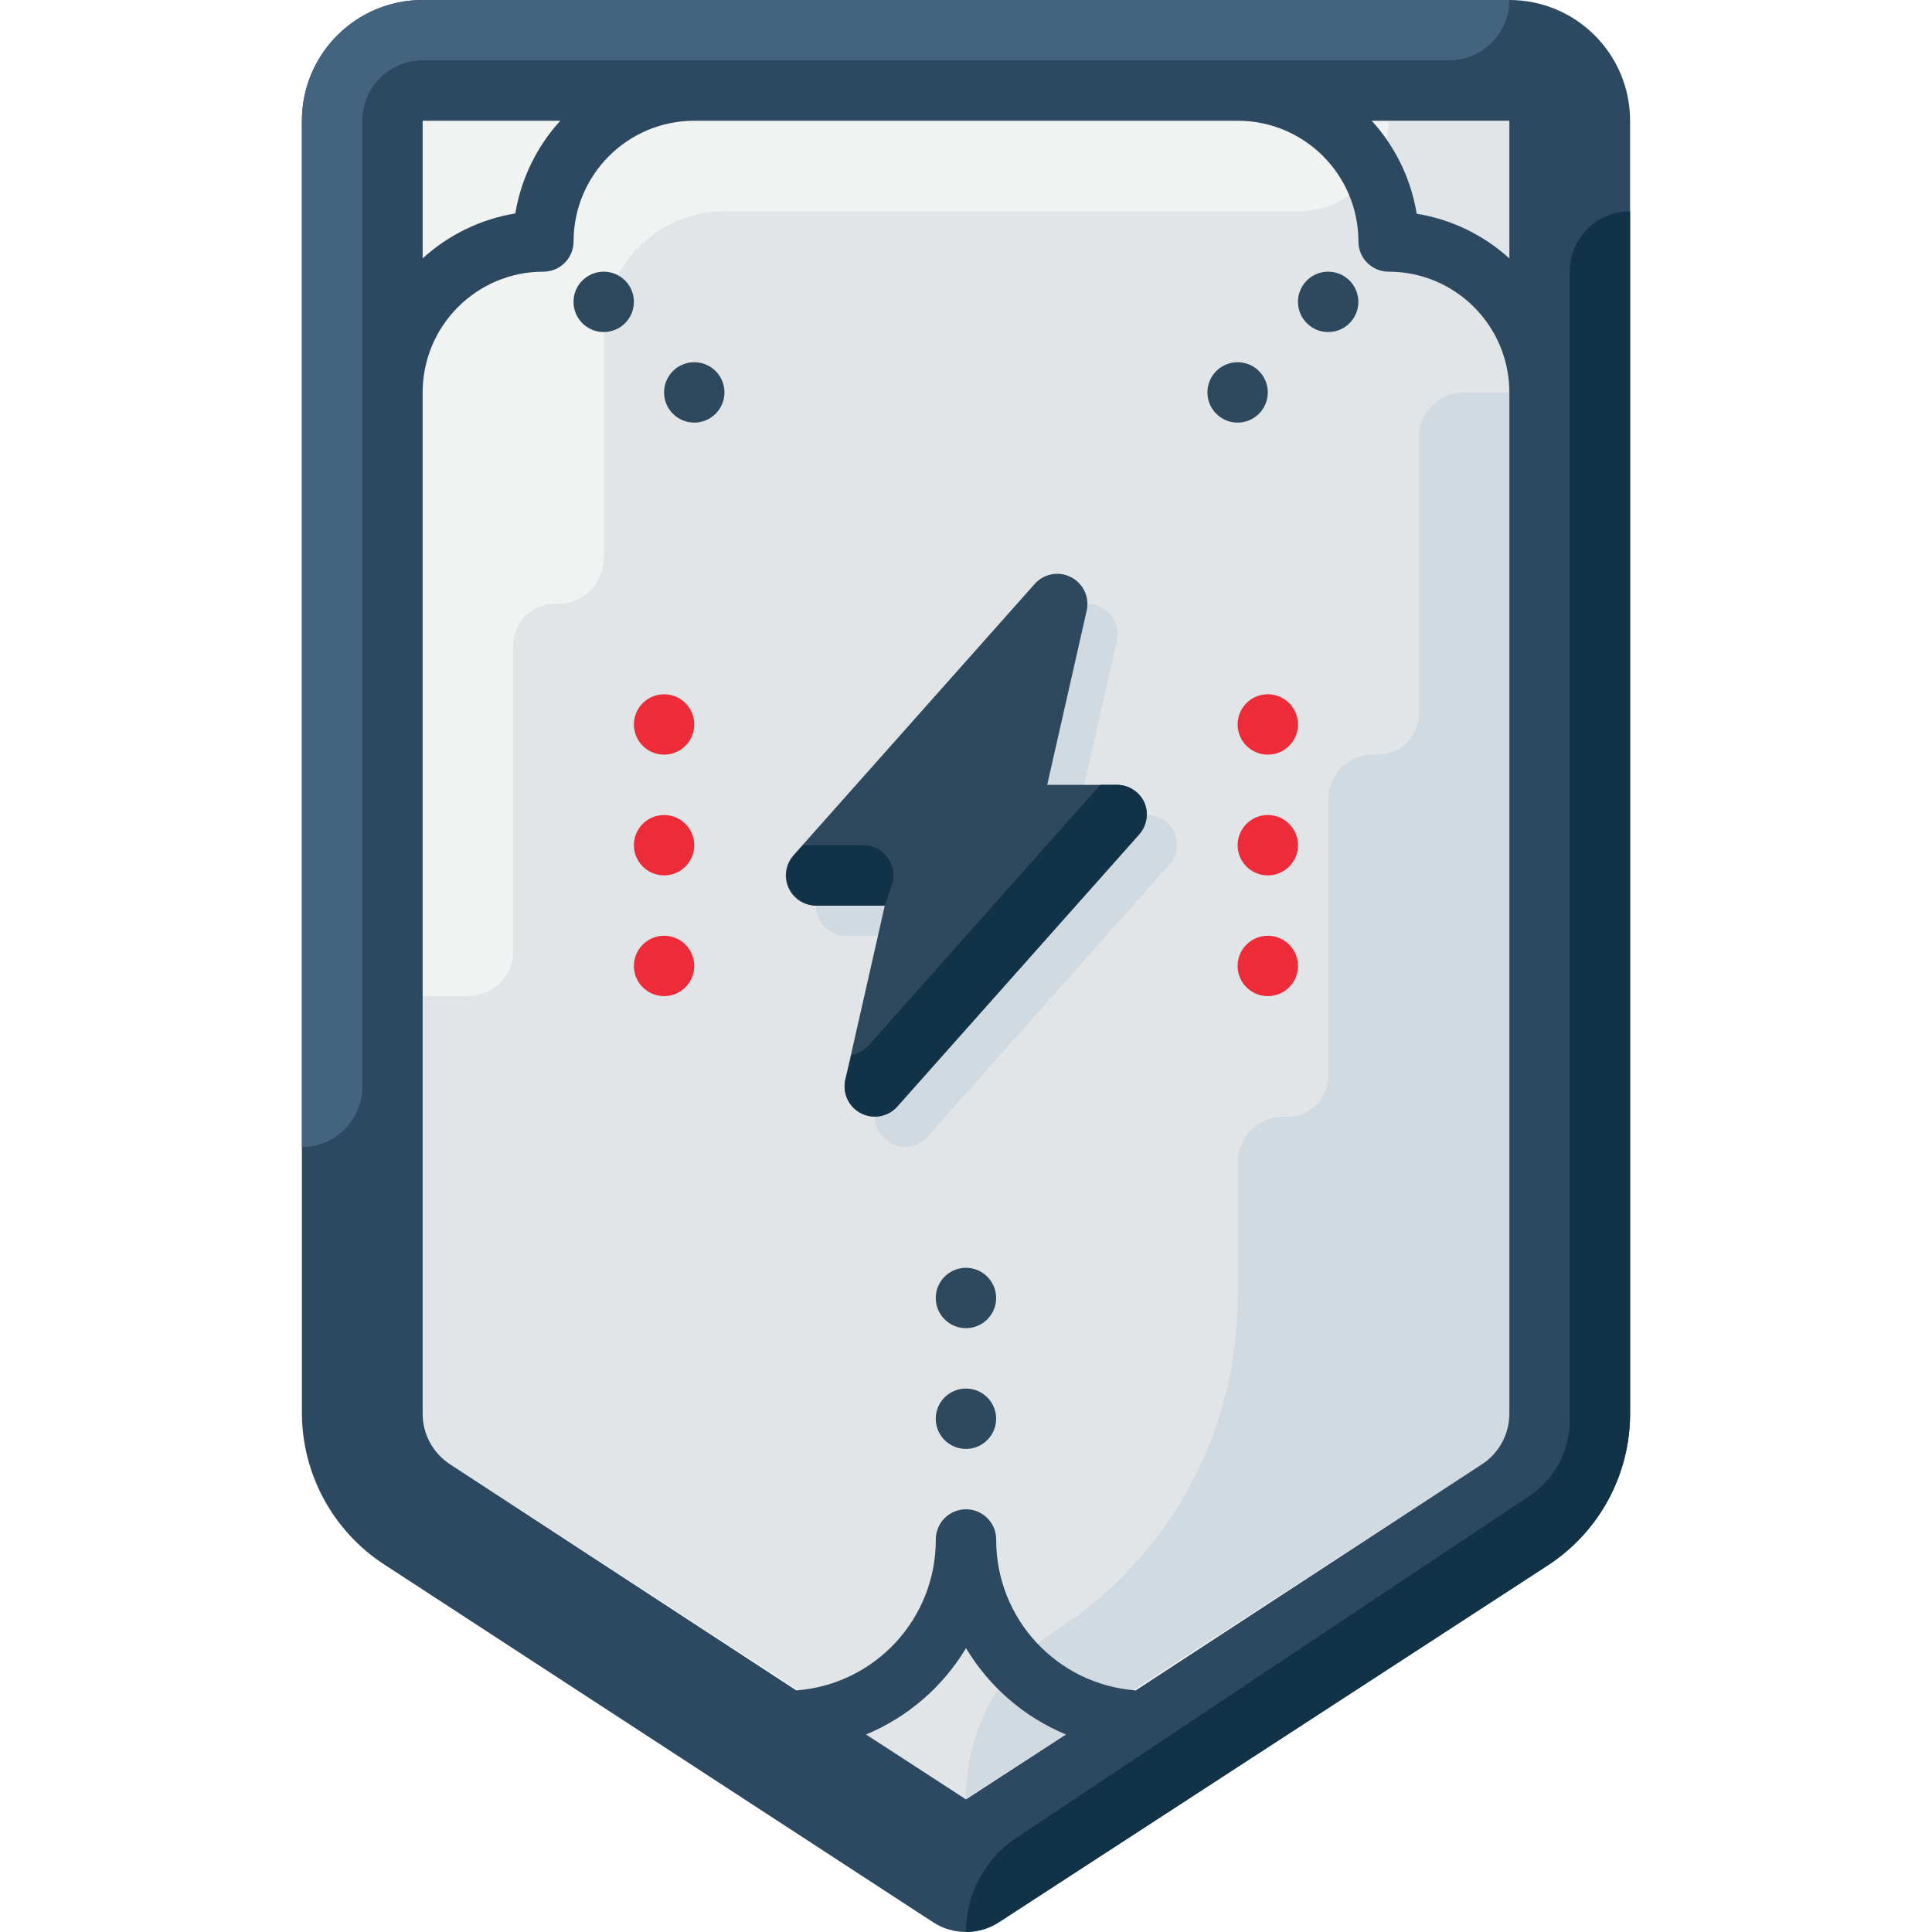
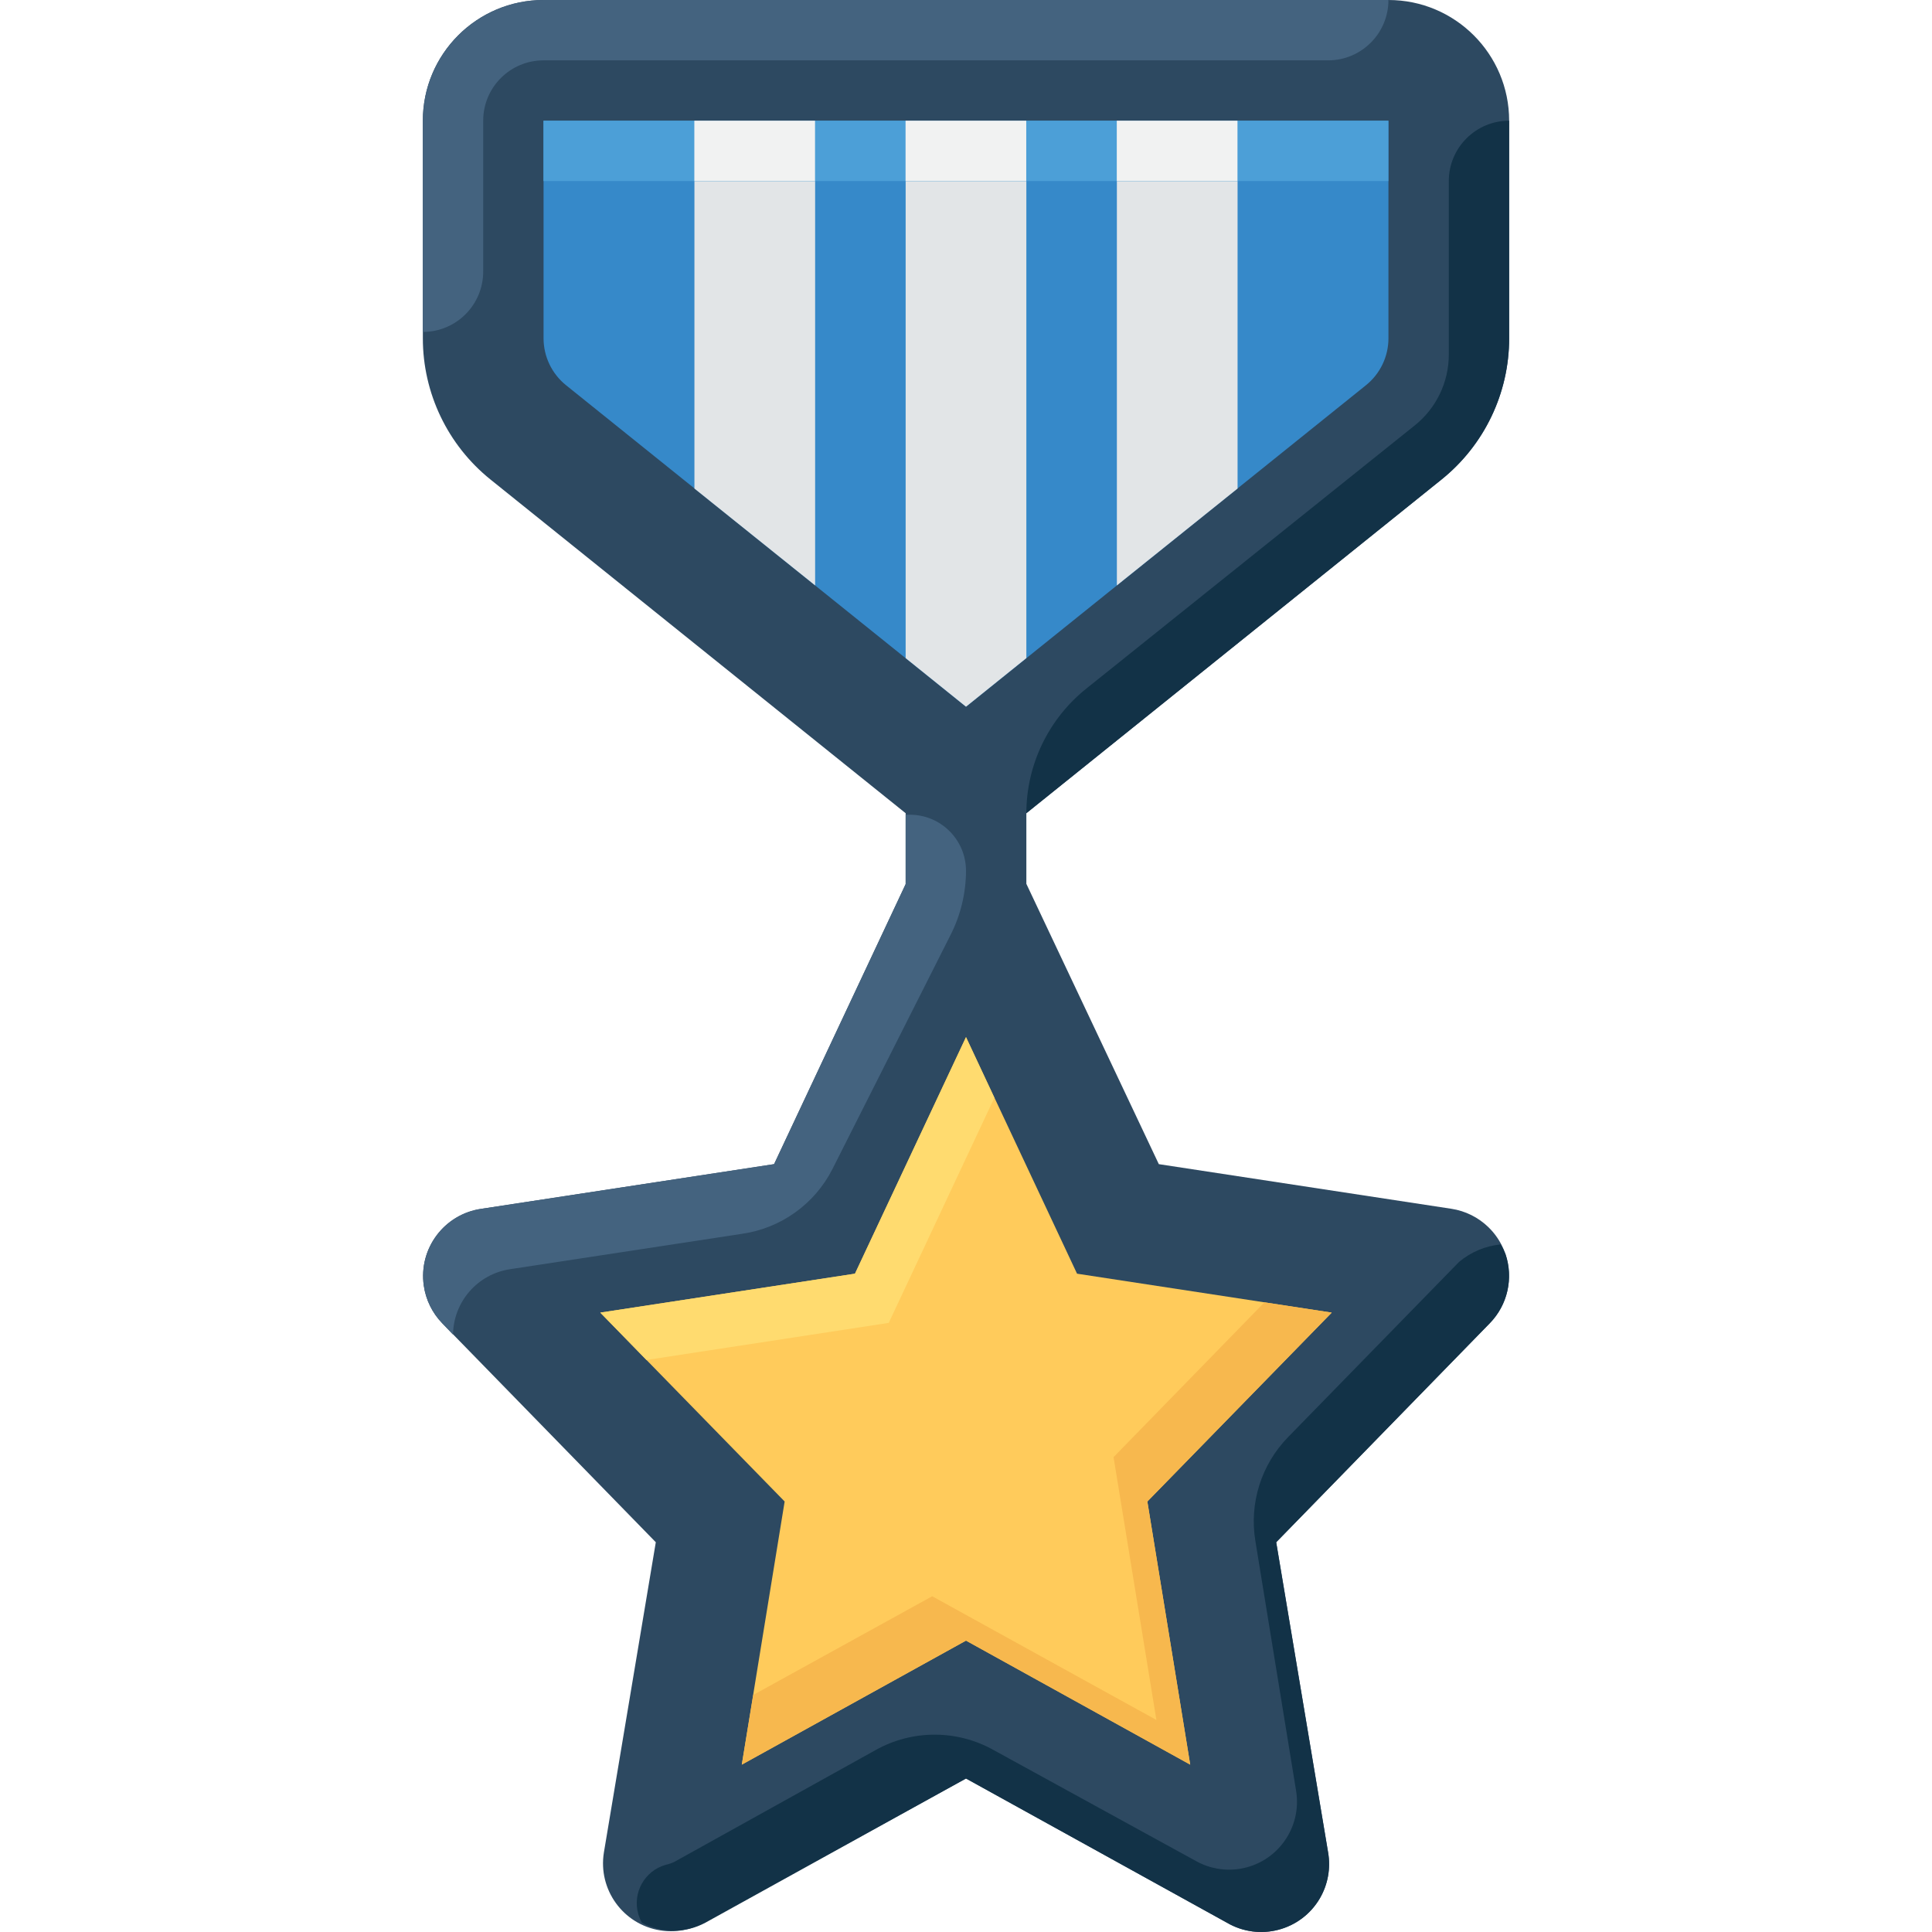
- <svg xmlns="http://www.w3.org/2000/svg" version="1.1" id="Layer_1" x="0px" y="0px" viewBox="0 0 512.002 512.002" style="enable-background:new 0 0 512.002 512.002;" xml:space="preserve">
-   <path style="fill:#E2E5E7;" d="M119.287,388.062c-4.552-2.96-7.288-8.016-7.28-13.439V31.999h287.987v342.624  c0.008,5.424-2.728,10.48-7.28,13.439l-136.714,88.796L119.287,388.062z" />
-   <path style="fill:#D1D9E1;" d="M387.995,103.995c-6.624,0-11.999,5.376-11.999,11.999v73.197c0,5.968-4.832,10.799-10.799,10.799  c-0.024,0-0.056,0-0.08,0h-1.12c-6.584-0.048-11.951,5.256-11.999,11.839c0,0.024,0,0.056,0,0.08v73.277  c0,5.968-4.832,10.799-10.799,10.799c-0.024,0-0.056,0-0.08,0h-1.04c-6.624-0.048-12.031,5.296-12.079,11.919  c0,0.024,0,0.056,0,0.08v35.998c-0.056,35.566-18.119,68.693-47.998,87.996l0,0c-15.015,9.88-24.039,26.663-23.999,44.638  l136.714-88.556c4.168-2.68,6.856-7.144,7.28-12.079l0,0V103.995H387.995z" />
-   <path style="fill:#F1F2F2;" d="M112.008,31.999v231.989h11.999c6.624,0,11.999-5.376,11.999-11.999l0,0v-81.196  c0.16-6.136,5.272-10.983,11.415-10.815c0.144,0,0.288,0.008,0.424,0.016l0,0c6.624,0.088,12.071-5.216,12.159-11.839  c0-0.056,0-0.104,0-0.16V87.996c0-17.671,14.327-31.999,31.998-31.999h151.993c13.255,0,23.999-10.743,23.999-23.999H112.008z" />
-   <path style="fill:#D1D9E1;" d="M311.278,220.71c-1.288-2.864-4.136-4.712-7.28-4.72H285.52l10.48-46.238  c0.928-4.32-1.824-8.576-6.144-9.504c-2.8-0.6-5.704,0.336-7.616,2.464l-63.997,71.997c-2.92,3.32-2.592,8.376,0.72,11.287  c1.4,1.232,3.176,1.936,5.04,1.992h18.479l-10.479,46.238c-0.928,4.32,1.824,8.576,6.144,9.504c2.8,0.6,5.704-0.336,7.616-2.464  l63.997-71.997C311.902,226.965,312.494,223.614,311.278,220.71z" />
+ <svg xmlns="http://www.w3.org/2000/svg" version="1.1" id="Layer_1" x="0px" y="0px" viewBox="0 0 511.997 511.997" style="enable-background:new 0 0 511.997 511.997;" xml:space="preserve">
+   <path style="fill:#2D4961;" d="M382.025,127.066c11.331-9.116,17.92-22.878,17.912-37.424V31.987  C399.938,14.322,385.616,0,367.951,0H144.046c-17.665,0-31.987,14.322-31.987,31.987v57.656  c-0.008,14.546,6.581,28.308,17.912,37.424l110.034,88.443v18.312v0.48L205.14,308.51l-77.567,11.835  c-9.836,1.407-16.673,10.524-15.266,20.359c0.536,3.742,2.239,7.229,4.87,9.948l56.616,58.055l-13.754,82.205  c-1.591,9.812,5.062,19.056,14.874,20.647c3.982,0.648,8.069-0.064,11.595-2.015l69.491-38.224l69.171,38.224  c8.58,5.006,19.6,2.103,24.606-6.477c2.135-3.67,2.911-7.973,2.183-12.155l-13.754-82.205l56.616-58.056  c6.917-7.133,6.749-18.52-0.384-25.445c-2.671-2.591-6.085-4.294-9.772-4.862l-77.567-11.835l-35.105-74.289v-0.48v-18.232  L382.025,127.066z" />
+   <path style="fill:#123247;" d="M383.945,47.98V94.04c-0.016,7.285-3.343,14.17-9.036,18.712l-86.923,69.651  c-10.092,8.029-15.977,20.215-15.993,33.106l0,0l110.034-88.443c11.331-9.116,17.92-22.878,17.912-37.424V31.987  C391.11,31.987,383.945,39.143,383.945,47.98z" />
+   <path style="fill:#44637F;" d="M144.046,0c-17.665,0-31.987,14.322-31.987,31.987v55.976l0,0c8.836,0,15.993-7.157,15.993-15.993  V31.987c0-8.836,7.157-15.993,15.993-15.993h207.912c8.836,0,15.993-7.157,15.993-15.993H144.046z" />
+   <path style="fill:#123247;" d="M338.204,408.708l56.616-58.056c4.718-4.838,6.317-11.915,4.158-18.312  c-0.36-0.888-0.784-1.743-1.279-2.559c-4.062,0.4-7.909,2.015-11.035,4.638l-45.341,46.46c-7.085,7.277-10.292,17.489-8.636,27.508  l10.795,66.212c1.591,9.812-5.062,19.056-14.874,20.647c-3.982,0.648-8.069-0.064-11.595-2.015l-53.657-29.428  c-9.732-5.47-21.615-5.47-31.347,0l-53.258,29.588c-0.736,0.36-1.519,0.624-2.319,0.8c-5.614,1.583-8.876,7.421-7.285,13.027  c0.232,0.808,0.552,1.591,0.968,2.327l0,0c5.246,2.799,11.547,2.799,16.793,0l69.091-38.224l69.171,38.224  c8.58,5.006,19.6,2.103,24.606-6.477c2.135-3.67,2.911-7.973,2.183-12.155L338.204,408.708z" />
+   <polygon style="fill:#FFCB5B;" points="255.999,434.777 196.584,467.643 207.939,397.912 159.08,347.853 226.571,337.538   255.999,274.844 285.426,337.538 352.918,347.853 304.058,397.912 315.414,467.643 " />
+   <polygon style="fill:#FFDB6F;" points="235.527,350.572 263.516,290.917 255.999,274.844 226.571,337.538 159.08,347.853   171.314,360.408 " />
+   <polygon style="fill:#F7B84E;" points="352.918,347.853 335.085,345.134 295.102,386.157 306.457,455.808 247.042,423.022   199.622,449.171 196.584,467.643 255.999,434.777 315.414,467.643 304.058,397.912 " />
+   <path style="fill:#3689C9;" d="M150.043,102.117c-3.79-3.031-5.997-7.621-5.997-12.475V31.987h223.906v57.656  c0,4.854-2.207,9.444-5.997,12.475l-105.955,85.164L150.043,102.117z" />
  <g>
-     <circle style="fill:#EE2C39;" cx="335.981" cy="255.988" r="8" />
-     <circle style="fill:#EE2C39;" cx="335.981" cy="223.99" r="8" />
-     <circle style="fill:#EE2C39;" cx="175.989" cy="255.988" r="8" />
-     <circle style="fill:#EE2C39;" cx="175.989" cy="223.99" r="8" />
-     <circle style="fill:#EE2C39;" cx="335.981" cy="191.991" r="8" />
-     <circle style="fill:#EE2C39;" cx="175.989" cy="191.991" r="8" />
+     <polygon style="fill:#E2E5E7;" points="327.968,129.465 327.968,47.98 295.982,47.98 295.982,155.135  " />
+     <polygon style="fill:#E2E5E7;" points="216.016,155.135 216.016,47.98 184.029,47.98 184.029,129.465  " />
+     <polygon style="fill:#E2E5E7;" points="240.005,174.406 255.999,187.281 271.992,174.406 271.992,47.98 240.005,47.98  " />
  </g>
-   <path style="fill:#2D4961;" d="M399.994,0H112.008C94.337,0,80.009,14.327,80.009,31.999v342.624  c0.08,16.159,8.288,31.191,21.839,39.998l145.433,94.796c5.304,3.448,12.135,3.448,17.439,0l145.433-94.556  c13.551-8.808,21.759-23.839,21.839-39.998V31.999C431.993,14.327,417.665,0,399.994,0z M399.994,68.477  c-6.872-6.24-15.399-10.352-24.559-11.839c-1.496-9.2-5.64-17.759-11.919-24.639h36.478V68.477z M148.486,31.999  c-6.264,6.864-10.408,15.391-11.919,24.559c-9.168,1.512-17.695,5.656-24.559,11.919V31.999H148.486z M256.001,476.858  l-26.479-17.199c11.047-4.6,20.327-12.623,26.479-22.879c6.152,10.256,15.431,18.279,26.479,22.879L256.001,476.858z   M399.994,374.622c0.008,5.424-2.728,10.48-7.28,13.439l-91.756,59.917c-20.895-1.592-37.022-19.039-36.958-39.998  c0-4.416-3.584-8-8-8s-8,3.584-8,8c0.064,20.959-16.063,38.406-36.958,39.998l-91.756-59.917c-4.552-2.96-7.288-8.016-7.28-13.439  V103.995c0-17.671,14.327-31.998,31.998-31.998c4.416,0,8-3.584,8-8c0-17.671,14.327-31.999,31.999-31.999h143.993  c17.671,0,31.999,14.327,31.999,31.999c0,4.416,3.584,8,8,8c17.671,0,31.999,14.327,31.999,31.998L399.994,374.622L399.994,374.622z  " />
-   <path style="fill:#123247;" d="M410.154,414.861c13.551-8.808,21.759-23.839,21.839-39.998V55.997l0,0  c-8.84,0-15.999,7.16-15.999,15.999v304.466c0,8.04-4.024,15.551-10.719,19.999L269.28,487.097  c-8.304,5.56-13.287,14.887-13.279,24.879l0,0c3.096,0.008,6.12-0.88,8.72-2.56L410.154,414.861z" />
+   <rect x="144.022" y="31.987" style="fill:#4C9FD7;" width="223.906" height="15.993" />
  <g>
-     <circle style="fill:#2E485D;" cx="255.985" cy="375.982" r="8" />
-     <circle style="fill:#2E485D;" cx="159.99" cy="79.996" r="8" />
-     <circle style="fill:#2E485D;" cx="351.981" cy="79.996" r="8" />
+     <rect x="184.005" y="31.987" style="fill:#F1F2F2;" width="31.987" height="15.993" />
+     <rect x="239.981" y="31.987" style="fill:#F1F2F2;" width="31.987" height="15.993" />
+     <rect x="295.958" y="31.987" style="fill:#F1F2F2;" width="31.987" height="15.993" />
  </g>
-   <path style="fill:#44637F;" d="M80.009,31.999v271.987l0,0c8.84,0,15.999-7.16,15.999-15.999V31.999  c0-8.84,7.16-15.999,15.999-15.999h271.987c8.84,0,15.999-7.16,15.999-15.999H112.008C94.329,0,80.009,14.327,80.009,31.999z" />
-   <g>
-     <circle style="fill:#2E485D;" cx="327.982" cy="103.995" r="8" />
-     <circle style="fill:#2E485D;" cx="183.988" cy="103.995" r="8" />
-     <circle style="fill:#2E485D;" cx="255.985" cy="343.984" r="8" />
-     <path style="fill:#2E485D;" d="M303.279,212.71c-1.288-2.864-4.136-4.712-7.28-4.72H277.52L288,161.752   c0.928-4.32-1.824-8.576-6.144-9.504c-2.8-0.6-5.704,0.336-7.616,2.464l-63.997,71.997c-2.92,3.32-2.592,8.376,0.72,11.287   c1.4,1.232,3.176,1.936,5.04,1.992h18.479l-10.48,46.238c-0.928,4.32,1.824,8.576,6.144,9.504c2.8,0.6,5.704-0.336,7.616-2.464   l63.997-71.997C303.903,218.966,304.495,215.614,303.279,212.71z" />
-   </g>
-   <g>
-     <path style="fill:#123247;" d="M303.279,212.71c-1.288-2.864-4.136-4.712-7.28-4.72h-4.4l-61.597,69.277   c-1.16,1.208-2.672,2.016-4.32,2.32l-1.68,6.64c-0.928,4.32,1.824,8.576,6.144,9.504c2.8,0.6,5.704-0.336,7.616-2.464   l63.997-71.997C303.903,218.966,304.495,215.614,303.279,212.71z" />
-     <path style="fill:#123247;" d="M234.482,239.989l1.84-5.36c1.456-4.168-0.744-8.736-4.912-10.192   c-0.84-0.296-1.72-0.448-2.608-0.448h-15.999l-2.4,2.72c-2.92,3.312-2.6,8.368,0.712,11.287c1.36,1.2,3.08,1.896,4.888,1.992   H234.482z" />
-   </g>
+   <path style="fill:#44637F;" d="M240.005,215.909v17.912v0.48L205.14,308.51l-77.567,11.835  c-9.836,1.407-16.673,10.524-15.266,20.359c0.536,3.742,2.239,7.229,4.87,9.948l2.879,3.039c0.104-8.732,6.549-16.097,15.194-17.353  l61.334-9.356c10.308-1.463,19.256-7.845,23.99-17.113l31.267-61.974c2.719-5.294,4.142-11.163,4.158-17.113l0,0  c0-8.213-6.661-14.874-14.874-14.874l0,0H240.005z" />
  <g>
</g>
  <g>
</g>
  <g>
</g>
  <g>
</g>
  <g>
</g>
  <g>
</g>
  <g>
</g>
  <g>
</g>
  <g>
</g>
  <g>
</g>
  <g>
</g>
  <g>
</g>
  <g>
</g>
  <g>
</g>
  <g>
</g>
</svg>
